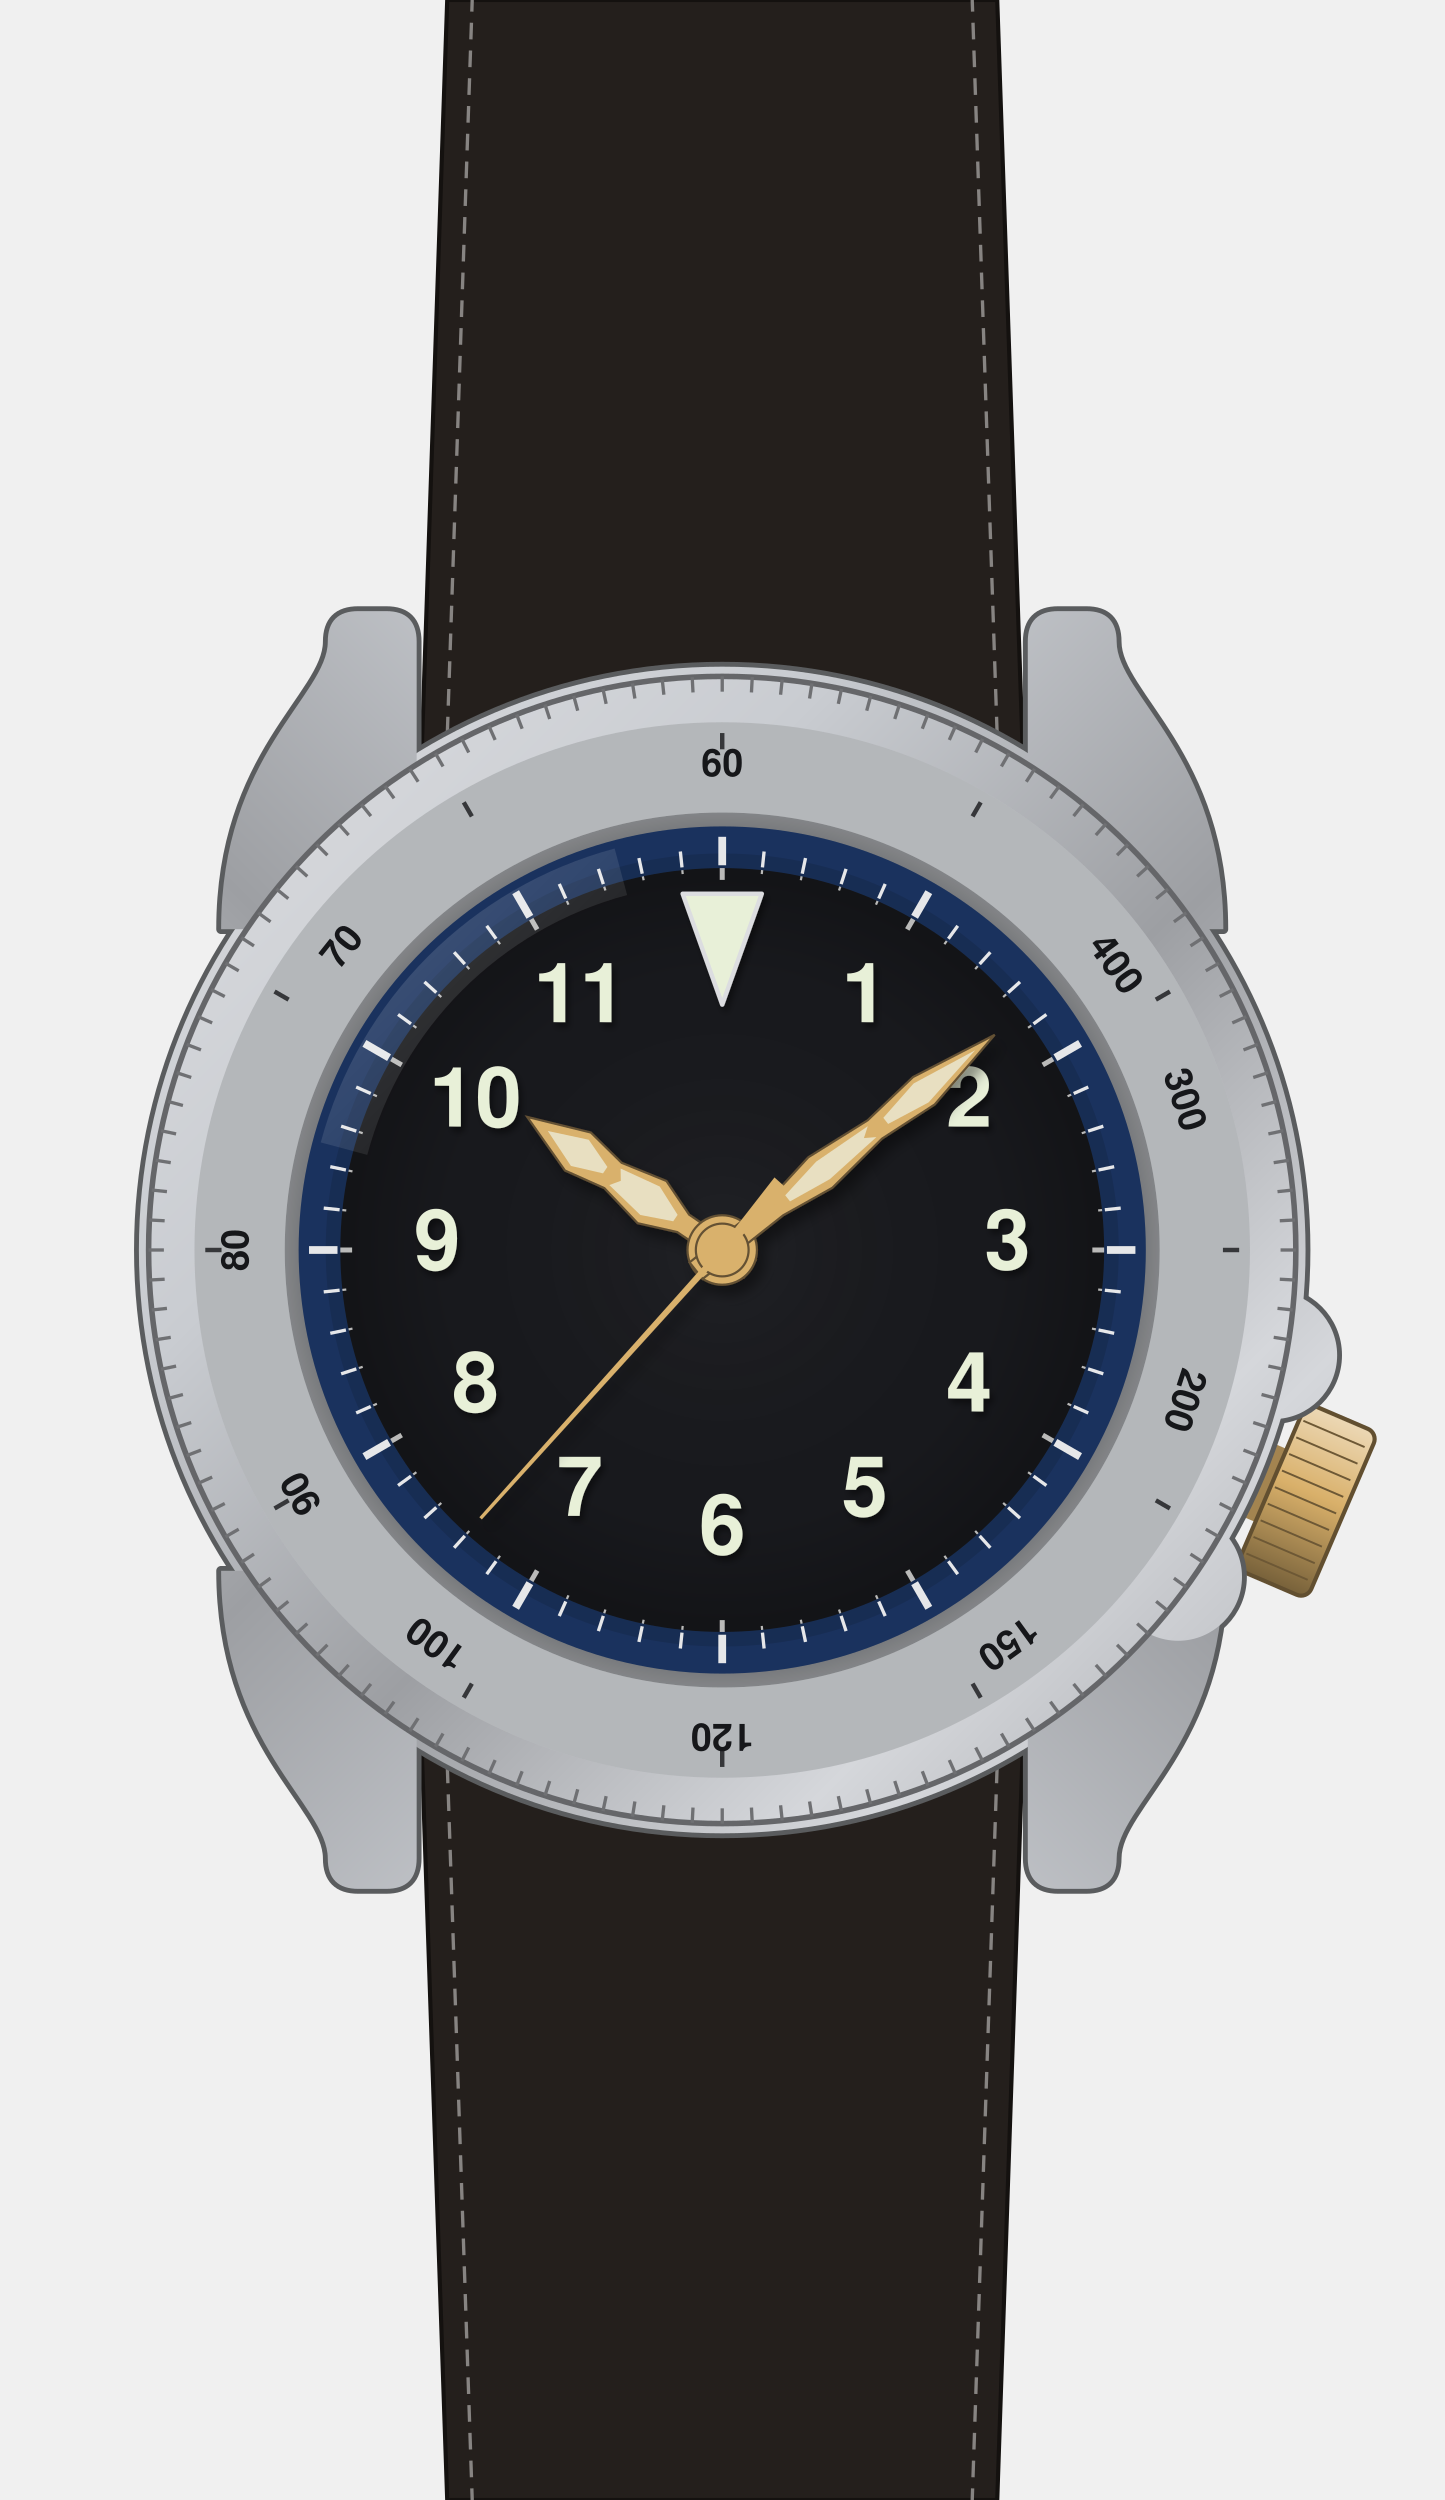
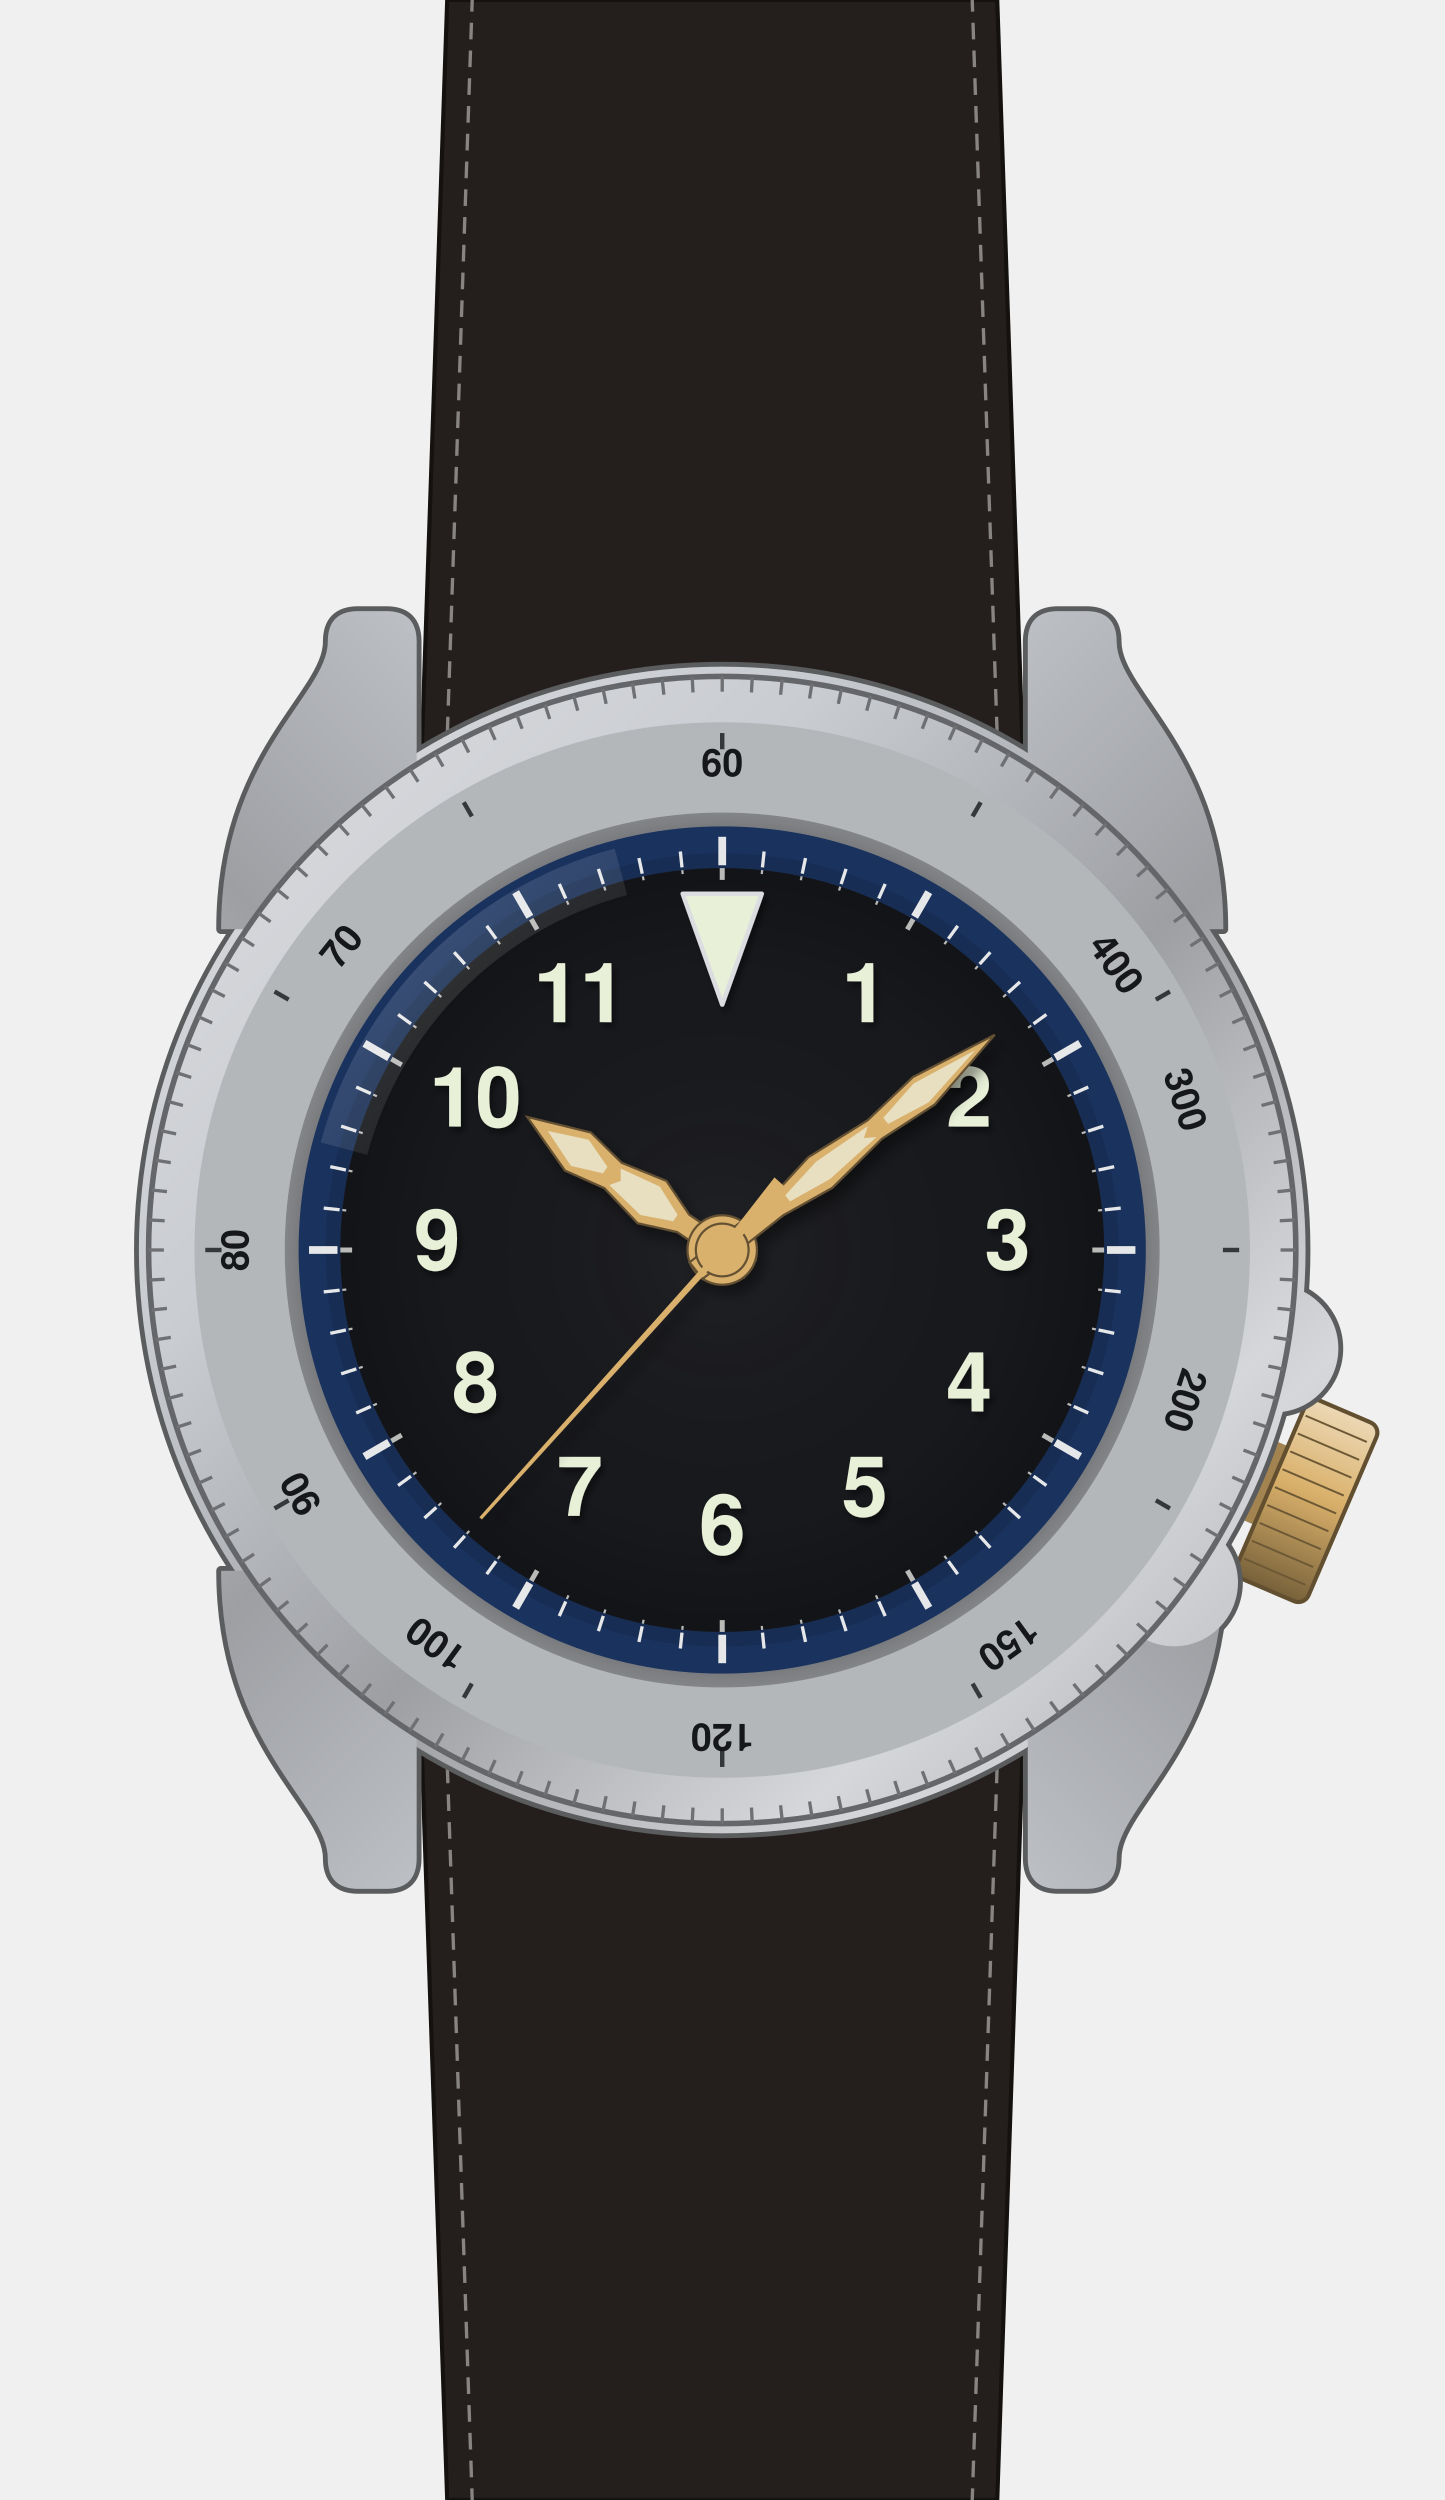
<svg xmlns="http://www.w3.org/2000/svg" viewBox="-26 -45 52 90" role="img" aria-label="Pilot Type B, Tachymeter" data-mm-width="52" data-mm-height="90">
  <defs>
    <clipPath id="pilot-tachymeter-dial-clip">
      <circle r="15.75">
</circle>
    </clipPath>
  </defs>
  <g data-layer="strap" data-part="st-leather-22-black">
    <g id="pilot-tachymeter-strap-top">
      <g>
        <defs>
</defs>
        <path d="M -11 -12.6 L 11 -12.6 L 9.9 -45 L -9.9 -45 Z" fill="#241f1c" stroke="#14110f" stroke-width="0.15">
</path>
        <g stroke="#878482" stroke-width="0.12" stroke-dasharray="0.6 0.4" fill="none">
          <path d="M -10.1 -12.6 L -9 -45">
</path>
          <path d="M 10.1 -12.6 L 9 -45">
</path>
        </g>
      </g>
    </g>
    <use href="#pilot-tachymeter-strap-top" transform="scale(1 -1)">
</use>
  </g>
  <g data-layer="crown" data-part="cw-diver42-gold" transform="rotate(23.22581)">
    <g>
      <defs>
        <linearGradient id="pilot-tachymeter-crown-cw-diver42-gold" x1="0" y1="0" x2="0" y2="1">
          <stop offset="0" stop-color="#ecd8b5">
</stop>
          <stop offset="0.45" stop-color="#d9b06a">
</stop>
          <stop offset="1" stop-color="#77613a">
</stop>
        </linearGradient>
      </defs>
-       <rect x="20.6" y="-1.43" width="1.2" height="2.86" fill="#a38450">
+       <rect x="20.6" y="-1.54" width="1.2" height="3.08" fill="#a38450">
</rect>
-       <rect x="21.5" y="-3.25" width="2.8" height="6.5" rx="0.4" fill="url(#pilot-tachymeter-crown-cw-diver42-gold)" stroke="#624f30" stroke-width="0.15">
+       <rect x="21.5" y="-3.5" width="2.8" height="7" rx="0.4" fill="url(#pilot-tachymeter-crown-cw-diver42-gold)" stroke="#624f30" stroke-width="0.15">
</rect>
      <g stroke="#6d5835" stroke-width="0.07">
-         <line x1="21.65" y1="-2.6" x2="24.05" y2="-2.6">
- </line>
-         <line x1="21.65" y1="-1.95" x2="24.05" y2="-1.95">
- </line>
-         <line x1="21.65" y1="-1.3" x2="24.05" y2="-1.3">
- </line>
-         <line x1="21.65" y1="-0.65" x2="24.05" y2="-0.65">
+         <line x1="21.65" y1="-2.8" x2="24.05" y2="-2.8">
+ </line>
+         <line x1="21.65" y1="-2.1" x2="24.05" y2="-2.1">
+ </line>
+         <line x1="21.65" y1="-1.4" x2="24.05" y2="-1.4">
+ </line>
+         <line x1="21.65" y1="-0.7" x2="24.05" y2="-0.7">
</line>
        <line x1="21.65" y1="0" x2="24.05" y2="0">
</line>
-         <line x1="21.65" y1="0.65" x2="24.05" y2="0.65">
- </line>
-         <line x1="21.65" y1="1.3" x2="24.05" y2="1.3">
- </line>
-         <line x1="21.65" y1="1.95" x2="24.05" y2="1.95">
- </line>
-         <line x1="21.65" y1="2.6" x2="24.05" y2="2.6">
+         <line x1="21.65" y1="0.7" x2="24.05" y2="0.7">
+ </line>
+         <line x1="21.65" y1="1.4" x2="24.05" y2="1.4">
+ </line>
+         <line x1="21.65" y1="2.1" x2="24.05" y2="2.1">
+ </line>
+         <line x1="21.65" y1="2.8" x2="24.05" y2="2.8">
</line>
      </g>
    </g>
  </g>
  <g data-layer="case" data-part="cs-diver42-38">
    <g>
      <defs>
        <linearGradient id="pilot-tachymeter-case-metal-cs-diver42-38" gradientUnits="userSpaceOnUse" x1="-23" y1="-23" x2="23" y2="23">
          <stop offset="0" stop-color="#dedfe2">
</stop>
          <stop offset="0.3" stop-color="#c9ccd1">
</stop>
          <stop offset="0.55" stop-color="#9d9fa3">
</stop>
          <stop offset="0.78" stop-color="#d5d7db">
</stop>
          <stop offset="1" stop-color="#a5a7ab">
</stop>
        </linearGradient>
        <radialGradient id="pilot-tachymeter-case-flange-cs-diver42-38" gradientUnits="userSpaceOnUse" cx="0" cy="0" r="15.8">
          <stop offset="0.8" stop-color="#3c3d3f">
</stop>
          <stop offset="1" stop-color="#838588">
</stop>
        </radialGradient>
      </defs>
      <g stroke="#5a5c5e" stroke-width="0.35" stroke-linejoin="round">
        <circle r="21" fill="#5a5c5e">
</circle>
        <path d="M 11 -11.55 L 11 -21.9 Q 11 -23 12.1 -23 L 13.1 -23 Q 14.2 -23 14.2 -21.9 C 14.2 -19.95 18.04 -17.85 18.04 -11.55 Z" fill="#5a5c5e" transform="scale(1 1)">
</path>
        <path d="M 11 -11.55 L 11 -21.9 Q 11 -23 12.1 -23 L 13.1 -23 Q 14.2 -23 14.2 -21.9 C 14.2 -19.95 18.04 -17.85 18.04 -11.55 Z" fill="#5a5c5e" transform="scale(-1 1)">
</path>
        <path d="M 11 -11.55 L 11 -21.9 Q 11 -23 12.1 -23 L 13.1 -23 Q 14.2 -23 14.2 -21.9 C 14.2 -19.95 18.04 -17.85 18.04 -11.55 Z" fill="#5a5c5e" transform="scale(1 -1)">
</path>
        <path d="M 11 -11.55 L 11 -21.9 Q 11 -23 12.1 -23 L 13.1 -23 Q 14.2 -23 14.2 -21.9 C 14.2 -19.95 18.04 -17.85 18.04 -11.55 Z" fill="#5a5c5e" transform="scale(-1 -1)">
</path>
-         <circle cx="19.837" cy="3.788" r="2.3" fill="#5a5c5e">
- </circle>
-         <circle cx="16.412" cy="11.768" r="2.3" fill="#5a5c5e">
+         <circle cx="19.881" cy="3.545" r="2.3" fill="#5a5c5e">
+ </circle>
+         <circle cx="16.267" cy="11.967" r="2.3" fill="#5a5c5e">
</circle>
      </g>
      <g>
        <circle r="21" fill="url(#pilot-tachymeter-case-metal-cs-diver42-38)">
</circle>
        <path d="M 11 -11.55 L 11 -21.9 Q 11 -23 12.1 -23 L 13.1 -23 Q 14.2 -23 14.2 -21.9 C 14.2 -19.95 18.04 -17.85 18.04 -11.55 Z" fill="url(#pilot-tachymeter-case-metal-cs-diver42-38)" transform="scale(1 1)">
</path>
        <path d="M 11 -11.55 L 11 -21.9 Q 11 -23 12.1 -23 L 13.1 -23 Q 14.2 -23 14.2 -21.9 C 14.2 -19.95 18.04 -17.85 18.04 -11.55 Z" fill="url(#pilot-tachymeter-case-metal-cs-diver42-38)" transform="scale(-1 1)">
</path>
        <path d="M 11 -11.55 L 11 -21.9 Q 11 -23 12.1 -23 L 13.1 -23 Q 14.2 -23 14.2 -21.9 C 14.2 -19.95 18.04 -17.85 18.04 -11.55 Z" fill="url(#pilot-tachymeter-case-metal-cs-diver42-38)" transform="scale(1 -1)">
</path>
        <path d="M 11 -11.55 L 11 -21.9 Q 11 -23 12.1 -23 L 13.1 -23 Q 14.2 -23 14.2 -21.9 C 14.2 -19.95 18.04 -17.85 18.04 -11.55 Z" fill="url(#pilot-tachymeter-case-metal-cs-diver42-38)" transform="scale(-1 -1)">
</path>
-         <circle cx="19.837" cy="3.788" r="2.3" fill="url(#pilot-tachymeter-case-metal-cs-diver42-38)">
- </circle>
-         <circle cx="16.412" cy="11.768" r="2.3" fill="url(#pilot-tachymeter-case-metal-cs-diver42-38)">
+         <circle cx="19.881" cy="3.545" r="2.3" fill="url(#pilot-tachymeter-case-metal-cs-diver42-38)">
+ </circle>
+         <circle cx="16.267" cy="11.967" r="2.3" fill="url(#pilot-tachymeter-case-metal-cs-diver42-38)">
</circle>
      </g>
      <circle r="15.8" fill="url(#pilot-tachymeter-case-flange-cs-diver42-38)">
</circle>
    </g>
  </g>
  <g data-layer="bezel" data-part="bz-diver42-flat">
    <g>
      <defs>
        <linearGradient id="pilot-tachymeter-bezel-bz-diver42-flat" gradientUnits="userSpaceOnUse" x1="-20.65" y1="-20.65" x2="20.65" y2="20.65">
          <stop offset="0" stop-color="#dedfe2">
</stop>
          <stop offset="0.3" stop-color="#c9ccd1">
</stop>
          <stop offset="0.55" stop-color="#9d9fa3">
</stop>
          <stop offset="0.78" stop-color="#d5d7db">
</stop>
          <stop offset="1" stop-color="#a5a7ab">
</stop>
        </linearGradient>
      </defs>
      <path d="M -20.65 0 A 20.65 20.65 0 1 0 20.65 0 A 20.65 20.65 0 1 0 -20.65 0 Z M -18.75 0 A 18.75 18.75 0 1 0 18.75 0 A 18.75 18.75 0 1 0 -18.75 0 Z" fill="url(#pilot-tachymeter-bezel-bz-diver42-flat)" fill-rule="evenodd" stroke="#656669" stroke-width="0.2">
</path>
      <g stroke="#6f7073" stroke-width="0.12">
        <line x1="0" y1="-20.1" x2="0" y2="-20.65">
</line>
        <line x1="1.052" y1="-20.072" x2="1.081" y2="-20.622">
</line>
        <line x1="2.101" y1="-19.99" x2="2.159" y2="-20.537">
</line>
        <line x1="3.144" y1="-19.853" x2="3.23" y2="-20.396">
</line>
        <line x1="4.179" y1="-19.661" x2="4.293" y2="-20.199">
</line>
        <line x1="5.202" y1="-19.415" x2="5.345" y2="-19.946">
</line>
        <line x1="6.211" y1="-19.116" x2="6.381" y2="-19.639">
</line>
        <line x1="7.203" y1="-18.765" x2="7.4" y2="-19.278">
</line>
        <line x1="8.175" y1="-18.362" x2="8.399" y2="-18.865">
</line>
        <line x1="9.125" y1="-17.909" x2="9.375" y2="-18.399">
</line>
        <line x1="10.05" y1="-17.407" x2="10.325" y2="-17.883">
</line>
        <line x1="10.947" y1="-16.857" x2="11.247" y2="-17.319">
</line>
        <line x1="11.814" y1="-16.261" x2="12.138" y2="-16.706">
</line>
        <line x1="12.649" y1="-15.621" x2="12.995" y2="-16.048">
</line>
        <line x1="13.45" y1="-14.937" x2="13.818" y2="-15.346">
</line>
        <line x1="14.213" y1="-14.213" x2="14.602" y2="-14.602">
</line>
        <line x1="14.937" y1="-13.45" x2="15.346" y2="-13.818">
</line>
        <line x1="15.621" y1="-12.649" x2="16.048" y2="-12.995">
</line>
        <line x1="16.261" y1="-11.814" x2="16.706" y2="-12.138">
</line>
        <line x1="16.857" y1="-10.947" x2="17.319" y2="-11.247">
</line>
        <line x1="17.407" y1="-10.05" x2="17.883" y2="-10.325">
</line>
        <line x1="17.909" y1="-9.125" x2="18.399" y2="-9.375">
</line>
        <line x1="18.362" y1="-8.175" x2="18.865" y2="-8.399">
</line>
        <line x1="18.765" y1="-7.203" x2="19.278" y2="-7.4">
</line>
        <line x1="19.116" y1="-6.211" x2="19.639" y2="-6.381">
</line>
        <line x1="19.415" y1="-5.202" x2="19.946" y2="-5.345">
</line>
        <line x1="19.661" y1="-4.179" x2="20.199" y2="-4.293">
</line>
        <line x1="19.853" y1="-3.144" x2="20.396" y2="-3.23">
</line>
        <line x1="19.99" y1="-2.101" x2="20.537" y2="-2.159">
</line>
        <line x1="20.072" y1="-1.052" x2="20.622" y2="-1.081">
</line>
        <line x1="20.1" y1="0" x2="20.65" y2="0">
</line>
        <line x1="20.072" y1="1.052" x2="20.622" y2="1.081">
</line>
        <line x1="19.99" y1="2.101" x2="20.537" y2="2.159">
</line>
        <line x1="19.853" y1="3.144" x2="20.396" y2="3.23">
</line>
        <line x1="19.661" y1="4.179" x2="20.199" y2="4.293">
</line>
        <line x1="19.415" y1="5.202" x2="19.946" y2="5.345">
</line>
        <line x1="19.116" y1="6.211" x2="19.639" y2="6.381">
</line>
        <line x1="18.765" y1="7.203" x2="19.278" y2="7.4">
</line>
        <line x1="18.362" y1="8.175" x2="18.865" y2="8.399">
</line>
        <line x1="17.909" y1="9.125" x2="18.399" y2="9.375">
</line>
        <line x1="17.407" y1="10.05" x2="17.883" y2="10.325">
</line>
        <line x1="16.857" y1="10.947" x2="17.319" y2="11.247">
</line>
        <line x1="16.261" y1="11.814" x2="16.706" y2="12.138">
</line>
        <line x1="15.621" y1="12.649" x2="16.048" y2="12.995">
</line>
        <line x1="14.937" y1="13.45" x2="15.346" y2="13.818">
</line>
        <line x1="14.213" y1="14.213" x2="14.602" y2="14.602">
</line>
        <line x1="13.45" y1="14.937" x2="13.818" y2="15.346">
</line>
        <line x1="12.649" y1="15.621" x2="12.995" y2="16.048">
</line>
        <line x1="11.814" y1="16.261" x2="12.138" y2="16.706">
</line>
        <line x1="10.947" y1="16.857" x2="11.247" y2="17.319">
</line>
        <line x1="10.05" y1="17.407" x2="10.325" y2="17.883">
</line>
        <line x1="9.125" y1="17.909" x2="9.375" y2="18.399">
</line>
        <line x1="8.175" y1="18.362" x2="8.399" y2="18.865">
</line>
        <line x1="7.203" y1="18.765" x2="7.4" y2="19.278">
</line>
        <line x1="6.211" y1="19.116" x2="6.381" y2="19.639">
</line>
        <line x1="5.202" y1="19.415" x2="5.345" y2="19.946">
</line>
        <line x1="4.179" y1="19.661" x2="4.293" y2="20.199">
</line>
        <line x1="3.144" y1="19.853" x2="3.23" y2="20.396">
</line>
        <line x1="2.101" y1="19.99" x2="2.159" y2="20.537">
</line>
        <line x1="1.052" y1="20.072" x2="1.081" y2="20.622">
</line>
        <line x1="0" y1="20.1" x2="0" y2="20.65">
</line>
        <line x1="-1.052" y1="20.072" x2="-1.081" y2="20.622">
</line>
        <line x1="-2.101" y1="19.99" x2="-2.159" y2="20.537">
</line>
        <line x1="-3.144" y1="19.853" x2="-3.23" y2="20.396">
</line>
        <line x1="-4.179" y1="19.661" x2="-4.293" y2="20.199">
</line>
        <line x1="-5.202" y1="19.415" x2="-5.345" y2="19.946">
</line>
        <line x1="-6.211" y1="19.116" x2="-6.381" y2="19.639">
</line>
        <line x1="-7.203" y1="18.765" x2="-7.4" y2="19.278">
</line>
        <line x1="-8.175" y1="18.362" x2="-8.399" y2="18.865">
</line>
        <line x1="-9.125" y1="17.909" x2="-9.375" y2="18.399">
</line>
        <line x1="-10.05" y1="17.407" x2="-10.325" y2="17.883">
</line>
        <line x1="-10.947" y1="16.857" x2="-11.247" y2="17.319">
</line>
        <line x1="-11.814" y1="16.261" x2="-12.138" y2="16.706">
</line>
        <line x1="-12.649" y1="15.621" x2="-12.995" y2="16.048">
</line>
        <line x1="-13.45" y1="14.937" x2="-13.818" y2="15.346">
</line>
        <line x1="-14.213" y1="14.213" x2="-14.602" y2="14.602">
</line>
        <line x1="-14.937" y1="13.45" x2="-15.346" y2="13.818">
</line>
        <line x1="-15.621" y1="12.649" x2="-16.048" y2="12.995">
</line>
        <line x1="-16.261" y1="11.814" x2="-16.706" y2="12.138">
</line>
        <line x1="-16.857" y1="10.947" x2="-17.319" y2="11.247">
</line>
        <line x1="-17.407" y1="10.05" x2="-17.883" y2="10.325">
</line>
        <line x1="-17.909" y1="9.125" x2="-18.399" y2="9.375">
</line>
        <line x1="-18.362" y1="8.175" x2="-18.865" y2="8.399">
</line>
        <line x1="-18.765" y1="7.203" x2="-19.278" y2="7.4">
</line>
        <line x1="-19.116" y1="6.211" x2="-19.639" y2="6.381">
</line>
        <line x1="-19.415" y1="5.202" x2="-19.946" y2="5.345">
</line>
        <line x1="-19.661" y1="4.179" x2="-20.199" y2="4.293">
</line>
        <line x1="-19.853" y1="3.144" x2="-20.396" y2="3.23">
</line>
        <line x1="-19.99" y1="2.101" x2="-20.537" y2="2.159">
</line>
        <line x1="-20.072" y1="1.052" x2="-20.622" y2="1.081">
</line>
        <line x1="-20.1" y1="0" x2="-20.65" y2="0">
</line>
        <line x1="-20.072" y1="-1.052" x2="-20.622" y2="-1.081">
</line>
        <line x1="-19.99" y1="-2.101" x2="-20.537" y2="-2.159">
</line>
        <line x1="-19.853" y1="-3.144" x2="-20.396" y2="-3.23">
</line>
        <line x1="-19.661" y1="-4.179" x2="-20.199" y2="-4.293">
</line>
        <line x1="-19.415" y1="-5.202" x2="-19.946" y2="-5.345">
</line>
        <line x1="-19.116" y1="-6.211" x2="-19.639" y2="-6.381">
</line>
        <line x1="-18.765" y1="-7.203" x2="-19.278" y2="-7.4">
</line>
        <line x1="-18.362" y1="-8.175" x2="-18.865" y2="-8.399">
</line>
        <line x1="-17.909" y1="-9.125" x2="-18.399" y2="-9.375">
</line>
        <line x1="-17.407" y1="-10.05" x2="-17.883" y2="-10.325">
</line>
        <line x1="-16.857" y1="-10.947" x2="-17.319" y2="-11.247">
</line>
        <line x1="-16.261" y1="-11.814" x2="-16.706" y2="-12.138">
</line>
        <line x1="-15.621" y1="-12.649" x2="-16.048" y2="-12.995">
</line>
        <line x1="-14.937" y1="-13.45" x2="-15.346" y2="-13.818">
</line>
        <line x1="-14.213" y1="-14.213" x2="-14.602" y2="-14.602">
</line>
        <line x1="-13.45" y1="-14.937" x2="-13.818" y2="-15.346">
</line>
        <line x1="-12.649" y1="-15.621" x2="-12.995" y2="-16.048">
</line>
        <line x1="-11.814" y1="-16.261" x2="-12.138" y2="-16.706">
</line>
        <line x1="-10.947" y1="-16.857" x2="-11.247" y2="-17.319">
</line>
        <line x1="-10.05" y1="-17.407" x2="-10.325" y2="-17.883">
</line>
        <line x1="-9.125" y1="-17.909" x2="-9.375" y2="-18.399">
</line>
        <line x1="-8.175" y1="-18.362" x2="-8.399" y2="-18.865">
</line>
        <line x1="-7.203" y1="-18.765" x2="-7.4" y2="-19.278">
</line>
        <line x1="-6.211" y1="-19.116" x2="-6.381" y2="-19.639">
</line>
        <line x1="-5.202" y1="-19.415" x2="-5.345" y2="-19.946">
</line>
        <line x1="-4.179" y1="-19.661" x2="-4.293" y2="-20.199">
</line>
        <line x1="-3.144" y1="-19.853" x2="-3.23" y2="-20.396">
</line>
        <line x1="-2.101" y1="-19.99" x2="-2.159" y2="-20.537">
</line>
        <line x1="-1.052" y1="-20.072" x2="-1.081" y2="-20.622">
</line>
      </g>
    </g>
  </g>
  <g data-layer="bezelInsert" data-part="in-diver42-tachy-silver">
    <g>
      <g>
        <defs>
          <radialGradient id="pilot-tachymeter-insert-shade-in-diver42-tachy-silver" gradientUnits="userSpaceOnUse" r="19">
            <stop offset="0.829" stop-color="#000" stop-opacity="0.12">
</stop>
            <stop offset="0.889" stop-color="#000" stop-opacity="0">
</stop>
            <stop offset="1" stop-color="#000" stop-opacity="0.15">
</stop>
          </radialGradient>
        </defs>
        <path d="M -19 0 A 19 19 0 1 0 19 0 A 19 19 0 1 0 -19 0 Z M -15.75 0 A 15.75 15.75 0 1 0 15.75 0 A 15.75 15.75 0 1 0 -15.75 0 Z" fill="#d4d7db" fill-rule="evenodd">
</path>
        <path d="M -19 0 A 19 19 0 1 0 19 0 A 19 19 0 1 0 -19 0 Z M -15.75 0 A 15.75 15.75 0 1 0 15.75 0 A 15.75 15.75 0 1 0 -15.75 0 Z" fill="url(#pilot-tachymeter-insert-shade-in-diver42-tachy-silver)" fill-rule="evenodd">
</path>
      </g>
      <g>
        <g stroke="#16171a" stroke-linecap="butt" opacity="0.8">
          <line x1="0" y1="-18.025" x2="0" y2="-18.61" stroke-width="0.16">
</line>
          <line x1="9.012" y1="-15.61" x2="9.305" y2="-16.117" stroke-width="0.16">
</line>
          <line x1="15.61" y1="-9.013" x2="16.117" y2="-9.305" stroke-width="0.16">
</line>
          <line x1="18.025" y1="0" x2="18.61" y2="0" stroke-width="0.16">
</line>
          <line x1="15.61" y1="9.012" x2="16.117" y2="9.305" stroke-width="0.16">
</line>
          <line x1="9.012" y1="15.61" x2="9.305" y2="16.117" stroke-width="0.16">
</line>
          <line x1="0" y1="18.025" x2="0" y2="18.61" stroke-width="0.16">
</line>
          <line x1="-9.013" y1="15.61" x2="-9.305" y2="16.117" stroke-width="0.16">
</line>
          <line x1="-15.61" y1="9.013" x2="-16.117" y2="9.305" stroke-width="0.16">
</line>
          <line x1="-18.025" y1="0" x2="-18.61" y2="0" stroke-width="0.16">
</line>
          <line x1="-15.61" y1="-9.013" x2="-16.117" y2="-9.305" stroke-width="0.16">
</line>
          <line x1="-9.013" y1="-15.61" x2="-9.305" y2="-16.117" stroke-width="0.16">
</line>
        </g>
        <text x="0" y="-17.375" transform="rotate(0 0 -17.375)" font-family="'Helvetica Neue', Helvetica, Arial, sans-serif" font-weight="600" font-size="1.365" fill="#16171a" text-anchor="middle" dominant-baseline="central">60</text>
        <text x="-13.584" y="-10.833" transform="rotate(308.571 -13.584 -10.833)" font-family="'Helvetica Neue', Helvetica, Arial, sans-serif" font-weight="600" font-size="1.365" fill="#16171a" text-anchor="middle" dominant-baseline="central">70</text>
        <text x="-17.375" y="0" transform="rotate(270 -17.375 0)" font-family="'Helvetica Neue', Helvetica, Arial, sans-serif" font-weight="600" font-size="1.365" fill="#16171a" text-anchor="middle" dominant-baseline="central">80</text>
        <text x="-15.047" y="8.688" transform="rotate(240 -15.047 8.688)" font-family="'Helvetica Neue', Helvetica, Arial, sans-serif" font-weight="600" font-size="1.365" fill="#16171a" text-anchor="middle" dominant-baseline="central">90</text>
        <text x="-10.213" y="14.057" transform="rotate(216 -10.213 14.057)" font-family="'Helvetica Neue', Helvetica, Arial, sans-serif" font-weight="600" font-size="1.365" fill="#16171a" text-anchor="middle" dominant-baseline="central">100</text>
        <text x="0" y="17.375" transform="rotate(180 0 17.375)" font-family="'Helvetica Neue', Helvetica, Arial, sans-serif" font-weight="600" font-size="1.365" fill="#16171a" text-anchor="middle" dominant-baseline="central">120</text>
        <text x="10.213" y="14.057" transform="rotate(144 10.213 14.057)" font-family="'Helvetica Neue', Helvetica, Arial, sans-serif" font-weight="600" font-size="1.365" fill="#16171a" text-anchor="middle" dominant-baseline="central">150</text>
        <text x="16.525" y="5.369" transform="rotate(108 16.525 5.369)" font-family="'Helvetica Neue', Helvetica, Arial, sans-serif" font-weight="600" font-size="1.365" fill="#16171a" text-anchor="middle" dominant-baseline="central">200</text>
        <text x="16.525" y="-5.369" transform="rotate(72 16.525 -5.369)" font-family="'Helvetica Neue', Helvetica, Arial, sans-serif" font-weight="600" font-size="1.365" fill="#16171a" text-anchor="middle" dominant-baseline="central">300</text>
        <text x="14.057" y="-10.213" transform="rotate(54 14.057 -10.213)" font-family="'Helvetica Neue', Helvetica, Arial, sans-serif" font-weight="600" font-size="1.365" fill="#16171a" text-anchor="middle" dominant-baseline="central">400</text>
      </g>
    </g>
  </g>
  <g clip-path="url(#pilot-tachymeter-dial-clip)">
    <g data-layer="dial" data-part="dl-pilot-black">
      <g>
        <defs>
          <filter id="pilot-tachymeter-dial-shadow-dl-pilot-black" x="-50%" y="-50%" width="200%" height="200%">
            <feDropShadow dx="0.12" dy="0.18" stdDeviation="0.12" flood-color="#000" flood-opacity="0.5">
</feDropShadow>
          </filter>
        </defs>
        <circle r="14.25" fill="#15161a">
</circle>
        <g>
          <defs>
            <radialGradient id="pilot-tachymeter-dial-vignette-dl-pilot-black" gradientUnits="userSpaceOnUse" cx="0" cy="0" r="14.25">
              <stop offset="0" stop-color="#fff" stop-opacity="0.04">
</stop>
              <stop offset="0.7" stop-color="#000" stop-opacity="0">
</stop>
              <stop offset="1" stop-color="#000" stop-opacity="0.28">
</stop>
            </radialGradient>
          </defs>
          <circle r="14.25" fill="url(#pilot-tachymeter-dial-vignette-dl-pilot-black)">
</circle>
        </g>
        <g stroke="#f2f2ef" opacity="0.75">
          <line x1="0" y1="-13.324" x2="0" y2="-14.107" stroke-width="0.18">
</line>
          <line x1="1.423" y1="-13.534" x2="1.475" y2="-14.03" stroke-width="0.08">
</line>
          <line x1="2.829" y1="-13.311" x2="2.933" y2="-13.799" stroke-width="0.08">
</line>
          <line x1="4.205" y1="-12.943" x2="4.359" y2="-13.417" stroke-width="0.08">
</line>
          <line x1="5.535" y1="-12.432" x2="5.738" y2="-12.888" stroke-width="0.08">
</line>
          <line x1="6.662" y1="-11.539" x2="7.054" y2="-12.217" stroke-width="0.18">
</line>
          <line x1="7.999" y1="-11.01" x2="8.292" y2="-11.413" stroke-width="0.08">
</line>
          <line x1="9.106" y1="-10.113" x2="9.44" y2="-10.484" stroke-width="0.08">
</line>
          <line x1="10.113" y1="-9.106" x2="10.484" y2="-9.44" stroke-width="0.08">
</line>
          <line x1="11.01" y1="-7.999" x2="11.413" y2="-8.292" stroke-width="0.08">
</line>
          <line x1="11.539" y1="-6.662" x2="12.217" y2="-7.054" stroke-width="0.18">
</line>
          <line x1="12.432" y1="-5.535" x2="12.888" y2="-5.738" stroke-width="0.08">
</line>
          <line x1="12.943" y1="-4.205" x2="13.417" y2="-4.359" stroke-width="0.08">
</line>
          <line x1="13.311" y1="-2.829" x2="13.799" y2="-2.933" stroke-width="0.08">
</line>
          <line x1="13.534" y1="-1.423" x2="14.03" y2="-1.475" stroke-width="0.08">
</line>
          <line x1="13.324" y1="0" x2="14.107" y2="0" stroke-width="0.18">
</line>
          <line x1="13.534" y1="1.423" x2="14.03" y2="1.475" stroke-width="0.08">
</line>
          <line x1="13.311" y1="2.829" x2="13.799" y2="2.933" stroke-width="0.08">
</line>
          <line x1="12.943" y1="4.205" x2="13.417" y2="4.359" stroke-width="0.08">
</line>
          <line x1="12.432" y1="5.535" x2="12.888" y2="5.738" stroke-width="0.08">
</line>
          <line x1="11.539" y1="6.662" x2="12.217" y2="7.054" stroke-width="0.18">
</line>
          <line x1="11.01" y1="7.999" x2="11.413" y2="8.292" stroke-width="0.08">
</line>
          <line x1="10.113" y1="9.106" x2="10.484" y2="9.44" stroke-width="0.08">
</line>
          <line x1="9.106" y1="10.113" x2="9.44" y2="10.484" stroke-width="0.08">
</line>
          <line x1="7.999" y1="11.01" x2="8.292" y2="11.413" stroke-width="0.08">
</line>
          <line x1="6.662" y1="11.539" x2="7.054" y2="12.217" stroke-width="0.18">
</line>
          <line x1="5.535" y1="12.432" x2="5.738" y2="12.888" stroke-width="0.08">
</line>
          <line x1="4.205" y1="12.943" x2="4.359" y2="13.417" stroke-width="0.08">
</line>
          <line x1="2.829" y1="13.311" x2="2.933" y2="13.799" stroke-width="0.08">
</line>
          <line x1="1.423" y1="13.534" x2="1.475" y2="14.03" stroke-width="0.08">
</line>
          <line x1="0" y1="13.324" x2="0" y2="14.107" stroke-width="0.18">
</line>
          <line x1="-1.423" y1="13.534" x2="-1.475" y2="14.03" stroke-width="0.08">
</line>
          <line x1="-2.829" y1="13.311" x2="-2.933" y2="13.799" stroke-width="0.08">
</line>
          <line x1="-4.205" y1="12.943" x2="-4.359" y2="13.417" stroke-width="0.08">
</line>
          <line x1="-5.535" y1="12.432" x2="-5.738" y2="12.888" stroke-width="0.08">
</line>
          <line x1="-6.662" y1="11.539" x2="-7.054" y2="12.217" stroke-width="0.18">
</line>
          <line x1="-7.999" y1="11.01" x2="-8.292" y2="11.413" stroke-width="0.08">
</line>
          <line x1="-9.106" y1="10.113" x2="-9.44" y2="10.484" stroke-width="0.08">
</line>
          <line x1="-10.113" y1="9.106" x2="-10.484" y2="9.44" stroke-width="0.08">
</line>
          <line x1="-11.01" y1="7.999" x2="-11.413" y2="8.292" stroke-width="0.08">
</line>
          <line x1="-11.539" y1="6.662" x2="-12.217" y2="7.054" stroke-width="0.18">
</line>
          <line x1="-12.432" y1="5.535" x2="-12.888" y2="5.738" stroke-width="0.08">
</line>
          <line x1="-12.943" y1="4.205" x2="-13.417" y2="4.359" stroke-width="0.08">
</line>
          <line x1="-13.311" y1="2.829" x2="-13.799" y2="2.933" stroke-width="0.08">
</line>
          <line x1="-13.534" y1="1.423" x2="-14.03" y2="1.475" stroke-width="0.08">
</line>
          <line x1="-13.324" y1="0" x2="-14.107" y2="0" stroke-width="0.18">
</line>
          <line x1="-13.534" y1="-1.423" x2="-14.03" y2="-1.475" stroke-width="0.08">
</line>
          <line x1="-13.311" y1="-2.829" x2="-13.799" y2="-2.933" stroke-width="0.08">
</line>
          <line x1="-12.943" y1="-4.205" x2="-13.417" y2="-4.359" stroke-width="0.08">
</line>
          <line x1="-12.432" y1="-5.535" x2="-12.888" y2="-5.738" stroke-width="0.08">
</line>
          <line x1="-11.539" y1="-6.662" x2="-12.217" y2="-7.054" stroke-width="0.18">
</line>
          <line x1="-11.01" y1="-7.999" x2="-11.413" y2="-8.292" stroke-width="0.08">
</line>
          <line x1="-10.113" y1="-9.106" x2="-10.484" y2="-9.44" stroke-width="0.08">
</line>
          <line x1="-9.106" y1="-10.113" x2="-9.44" y2="-10.484" stroke-width="0.08">
</line>
          <line x1="-7.999" y1="-11.01" x2="-8.292" y2="-11.413" stroke-width="0.08">
</line>
          <line x1="-6.662" y1="-11.539" x2="-7.054" y2="-12.217" stroke-width="0.18">
</line>
          <line x1="-5.535" y1="-12.432" x2="-5.738" y2="-12.888" stroke-width="0.08">
</line>
          <line x1="-4.205" y1="-12.943" x2="-4.359" y2="-13.417" stroke-width="0.08">
</line>
          <line x1="-2.829" y1="-13.311" x2="-2.933" y2="-13.799" stroke-width="0.08">
</line>
          <line x1="-1.423" y1="-13.534" x2="-1.475" y2="-14.03" stroke-width="0.08">
</line>
        </g>
        <g filter="url(#pilot-tachymeter-dial-shadow-dl-pilot-black)">
          <g>
            <g class="lume" fill="#e8f0d8" stroke="#dcdde0" stroke-width="0.16" stroke-linejoin="round">
              <path d="M -1.425 -12.825 L 1.425 -12.825 L 0 -8.835 Z">
</path>
            </g>
            <g class="lume" font-family="'Helvetica Neue', Helvetica, Arial, sans-serif" text-anchor="middle" dominant-baseline="central" fill="#e8f0d8">
              <text x="5.13" y="-8.885" font-size="2.992" font-weight="700">1</text>
              <text x="8.885" y="-5.13" font-size="2.992" font-weight="700">2</text>
              <text x="10.26" y="0" font-size="2.992" font-weight="700">3</text>
              <text x="8.885" y="5.13" font-size="2.992" font-weight="700">4</text>
              <text x="5.13" y="8.885" font-size="2.992" font-weight="700">5</text>
              <text x="0" y="10.26" font-size="2.992" font-weight="700">6</text>
              <text x="-5.13" y="8.885" font-size="2.992" font-weight="700">7</text>
              <text x="-8.885" y="5.13" font-size="2.992" font-weight="700">8</text>
              <text x="-10.26" y="0" font-size="2.992" font-weight="700">9</text>
              <text x="-8.885" y="-5.13" font-size="2.992" font-weight="700">10</text>
              <text x="-5.13" y="-8.885" font-size="2.992" font-weight="700">11</text>
            </g>
          </g>
        </g>
      </g>
    </g>
    <g data-layer="chapterRing" data-part="cr-diver42-blue">
      <g>
        <path d="M -15.25 0 A 15.25 15.25 0 1 0 15.25 0 A 15.25 15.25 0 1 0 -15.25 0 Z M -13.75 0 A 13.75 13.75 0 1 0 13.75 0 A 13.75 13.75 0 1 0 -13.75 0 Z" fill="#17305c" fill-rule="evenodd">
</path>
        <path d="M -14.275 0 A 14.275 14.275 0 1 0 14.275 0 A 14.275 14.275 0 1 0 -14.275 0 Z M -13.75 0 A 13.75 13.75 0 1 0 13.75 0 A 13.75 13.75 0 1 0 -13.75 0 Z" fill="#000" opacity="0.12" fill-rule="evenodd">
</path>
        <g stroke="#e6e7e9">
          <line x1="0" y1="-13.85" x2="0" y2="-14.875" stroke-width="0.28">
</line>
          <line x1="1.448" y1="-13.774" x2="1.508" y2="-14.346" stroke-width="0.12">
</line>
          <line x1="2.88" y1="-13.547" x2="2.999" y2="-14.11" stroke-width="0.12">
</line>
          <line x1="4.28" y1="-13.172" x2="4.458" y2="-13.719" stroke-width="0.12">
</line>
          <line x1="5.633" y1="-12.653" x2="5.867" y2="-13.178" stroke-width="0.12">
</line>
          <line x1="6.925" y1="-11.994" x2="7.437" y2="-12.882" stroke-width="0.28">
</line>
          <line x1="8.141" y1="-11.205" x2="8.479" y2="-11.67" stroke-width="0.12">
</line>
          <line x1="9.267" y1="-10.293" x2="9.652" y2="-10.72" stroke-width="0.12">
</line>
          <line x1="10.293" y1="-9.267" x2="10.72" y2="-9.652" stroke-width="0.12">
</line>
          <line x1="11.205" y1="-8.141" x2="11.67" y2="-8.479" stroke-width="0.12">
</line>
          <line x1="11.994" y1="-6.925" x2="12.882" y2="-7.438" stroke-width="0.28">
</line>
          <line x1="12.653" y1="-5.633" x2="13.178" y2="-5.867" stroke-width="0.12">
</line>
          <line x1="13.172" y1="-4.28" x2="13.719" y2="-4.458" stroke-width="0.12">
</line>
          <line x1="13.547" y1="-2.88" x2="14.11" y2="-2.999" stroke-width="0.12">
</line>
          <line x1="13.774" y1="-1.448" x2="14.346" y2="-1.508" stroke-width="0.12">
</line>
          <line x1="13.85" y1="0" x2="14.875" y2="0" stroke-width="0.28">
</line>
          <line x1="13.774" y1="1.448" x2="14.346" y2="1.508" stroke-width="0.12">
</line>
          <line x1="13.547" y1="2.88" x2="14.11" y2="2.999" stroke-width="0.12">
</line>
          <line x1="13.172" y1="4.28" x2="13.719" y2="4.458" stroke-width="0.12">
</line>
          <line x1="12.653" y1="5.633" x2="13.178" y2="5.867" stroke-width="0.12">
</line>
          <line x1="11.994" y1="6.925" x2="12.882" y2="7.437" stroke-width="0.28">
</line>
          <line x1="11.205" y1="8.141" x2="11.67" y2="8.479" stroke-width="0.12">
</line>
          <line x1="10.293" y1="9.267" x2="10.72" y2="9.652" stroke-width="0.12">
</line>
          <line x1="9.267" y1="10.293" x2="9.652" y2="10.72" stroke-width="0.12">
</line>
          <line x1="8.141" y1="11.205" x2="8.479" y2="11.67" stroke-width="0.12">
</line>
          <line x1="6.925" y1="11.994" x2="7.437" y2="12.882" stroke-width="0.28">
</line>
          <line x1="5.633" y1="12.653" x2="5.867" y2="13.178" stroke-width="0.12">
</line>
          <line x1="4.28" y1="13.172" x2="4.458" y2="13.719" stroke-width="0.12">
</line>
          <line x1="2.88" y1="13.547" x2="2.999" y2="14.11" stroke-width="0.12">
</line>
          <line x1="1.448" y1="13.774" x2="1.508" y2="14.346" stroke-width="0.12">
</line>
          <line x1="0" y1="13.85" x2="0" y2="14.875" stroke-width="0.28">
</line>
          <line x1="-1.448" y1="13.774" x2="-1.508" y2="14.346" stroke-width="0.12">
</line>
          <line x1="-2.88" y1="13.547" x2="-2.999" y2="14.11" stroke-width="0.12">
</line>
          <line x1="-4.28" y1="13.172" x2="-4.458" y2="13.719" stroke-width="0.12">
</line>
          <line x1="-5.633" y1="12.653" x2="-5.867" y2="13.178" stroke-width="0.12">
</line>
          <line x1="-6.925" y1="11.994" x2="-7.438" y2="12.882" stroke-width="0.28">
</line>
          <line x1="-8.141" y1="11.205" x2="-8.479" y2="11.67" stroke-width="0.12">
</line>
          <line x1="-9.267" y1="10.293" x2="-9.652" y2="10.72" stroke-width="0.12">
</line>
          <line x1="-10.293" y1="9.267" x2="-10.72" y2="9.652" stroke-width="0.12">
</line>
          <line x1="-11.205" y1="8.141" x2="-11.67" y2="8.479" stroke-width="0.12">
</line>
          <line x1="-11.994" y1="6.925" x2="-12.882" y2="7.438" stroke-width="0.28">
</line>
          <line x1="-12.653" y1="5.633" x2="-13.178" y2="5.867" stroke-width="0.12">
</line>
          <line x1="-13.172" y1="4.28" x2="-13.719" y2="4.458" stroke-width="0.12">
</line>
          <line x1="-13.547" y1="2.88" x2="-14.11" y2="2.999" stroke-width="0.12">
</line>
          <line x1="-13.774" y1="1.448" x2="-14.346" y2="1.508" stroke-width="0.12">
</line>
          <line x1="-13.85" y1="0" x2="-14.875" y2="0" stroke-width="0.28">
</line>
          <line x1="-13.774" y1="-1.448" x2="-14.346" y2="-1.508" stroke-width="0.12">
</line>
          <line x1="-13.547" y1="-2.88" x2="-14.11" y2="-2.999" stroke-width="0.12">
</line>
          <line x1="-13.172" y1="-4.28" x2="-13.719" y2="-4.458" stroke-width="0.12">
</line>
          <line x1="-12.653" y1="-5.633" x2="-13.178" y2="-5.867" stroke-width="0.12">
</line>
          <line x1="-11.994" y1="-6.925" x2="-12.882" y2="-7.438" stroke-width="0.28">
</line>
          <line x1="-11.205" y1="-8.141" x2="-11.67" y2="-8.479" stroke-width="0.12">
</line>
          <line x1="-10.293" y1="-9.267" x2="-10.72" y2="-9.652" stroke-width="0.12">
</line>
          <line x1="-9.267" y1="-10.293" x2="-9.652" y2="-10.72" stroke-width="0.12">
</line>
          <line x1="-8.141" y1="-11.205" x2="-8.479" y2="-11.67" stroke-width="0.12">
</line>
          <line x1="-6.925" y1="-11.994" x2="-7.438" y2="-12.882" stroke-width="0.28">
</line>
          <line x1="-5.633" y1="-12.653" x2="-5.867" y2="-13.178" stroke-width="0.12">
</line>
          <line x1="-4.28" y1="-13.172" x2="-4.458" y2="-13.719" stroke-width="0.12">
</line>
          <line x1="-2.88" y1="-13.547" x2="-2.999" y2="-14.11" stroke-width="0.12">
</line>
          <line x1="-1.448" y1="-13.774" x2="-1.508" y2="-14.346" stroke-width="0.12">
</line>
        </g>
      </g>
    </g>
  </g>
  <g data-layer="hands" data-part="hd-nh-cathedral">
    <g>
      <defs>
        <filter id="pilot-tachymeter-hands-shadow-hd-nh-cathedral" x="-50%" y="-50%" width="200%" height="200%">
          <feDropShadow dx="0.25" dy="0.35" stdDeviation="0.25" flood-color="#000" flood-opacity="0.45">
</feDropShadow>
        </filter>
      </defs>
      <g filter="url(#pilot-tachymeter-hands-shadow-hd-nh-cathedral)">
        <g transform="rotate(304.308)">
          <polygon points="0.38,1.2 0.38,-1.7 0.92,-3.06 0.552,-4.76 0.828,-6.29 0,-8.5 0,-8.5 -0.828,-6.29 -0.552,-4.76 -0.92,-3.06 -0.38,-1.7 -0.38,1.2" fill="#d9b06a" stroke="#624f30" stroke-width="0.08">
</polygon>
          <polygon class="lume" points="0.14,-2.04 0.62,-3.145 0.36,-4.675 0,-4.42 0,-4.42 -0.36,-4.675 -0.62,-3.145 -0.14,-2.04" fill="#e8dfc0">
</polygon>
          <polygon class="lume" points="0.14,-5.1 0.57,-6.205 0,-7.6 0,-7.6 -0.57,-6.205 -0.14,-5.1" fill="#e8dfc0">
</polygon>
        </g>
        <circle r="1.25" fill="#d9b06a" stroke="#624f30" stroke-width="0.08">
</circle>
        <g transform="rotate(51.7)">
          <polygon points="0.38,1.2 0.38,-2.5 0.7,-4.5 0.42,-7 0.63,-9.25 0,-12.5 0,-12.5 -0.63,-9.25 -0.42,-7 -0.7,-4.5 -0.38,-2.5 -0.38,1.2" fill="#d9b06a" stroke="#624f30" stroke-width="0.08">
</polygon>
          <polygon class="lume" points="0.14,-3 0.4,-4.625 0.25,-6.875 0,-6.5 0,-6.5 -0.25,-6.875 -0.4,-4.625 -0.14,-3" fill="#e8dfc0">
</polygon>
          <polygon class="lume" points="0.14,-7.5 0.434,-9.125 0,-11.6 0,-11.6 -0.434,-9.125 -0.14,-7.5" fill="#e8dfc0">
</polygon>
        </g>
        <circle r="0.95" fill="#d9b06a" stroke="#624f30" stroke-width="0.08">
</circle>
        <g transform="rotate(222)">
          <polygon points="0.35,3.2 0.12,0 0.06,-13 -0.06,-13 -0.12,0 -0.35,3.2" fill="#d9b06a">
</polygon>
        </g>
        <circle r="0.5" fill="#d9b06a">
</circle>
      </g>
    </g>
  </g>
  <g data-layer="crystal" data-part="cy-diver42-flat">
    <g pointer-events="none">
      <defs>
        <linearGradient id="pilot-tachymeter-glare-cy-diver42-flat" x1="0" y1="0" x2="1" y2="1">
          <stop offset="0" stop-color="#fff" stop-opacity="0.2">
</stop>
          <stop offset="1" stop-color="#fff" stop-opacity="0">
</stop>
        </linearGradient>
      </defs>
      <circle r="15.75" fill="#ffffff" opacity="0.015">
</circle>
      <path d="M -14.453 -3.873 A 14.962 14.962 0 0 1 -3.873 -14.453 L -3.424 -12.779 A 13.23 13.23 0 0 0 -12.779 -3.424 Z" fill="url(#pilot-tachymeter-glare-cy-diver42-flat)">
</path>
    </g>
  </g>
</svg>
